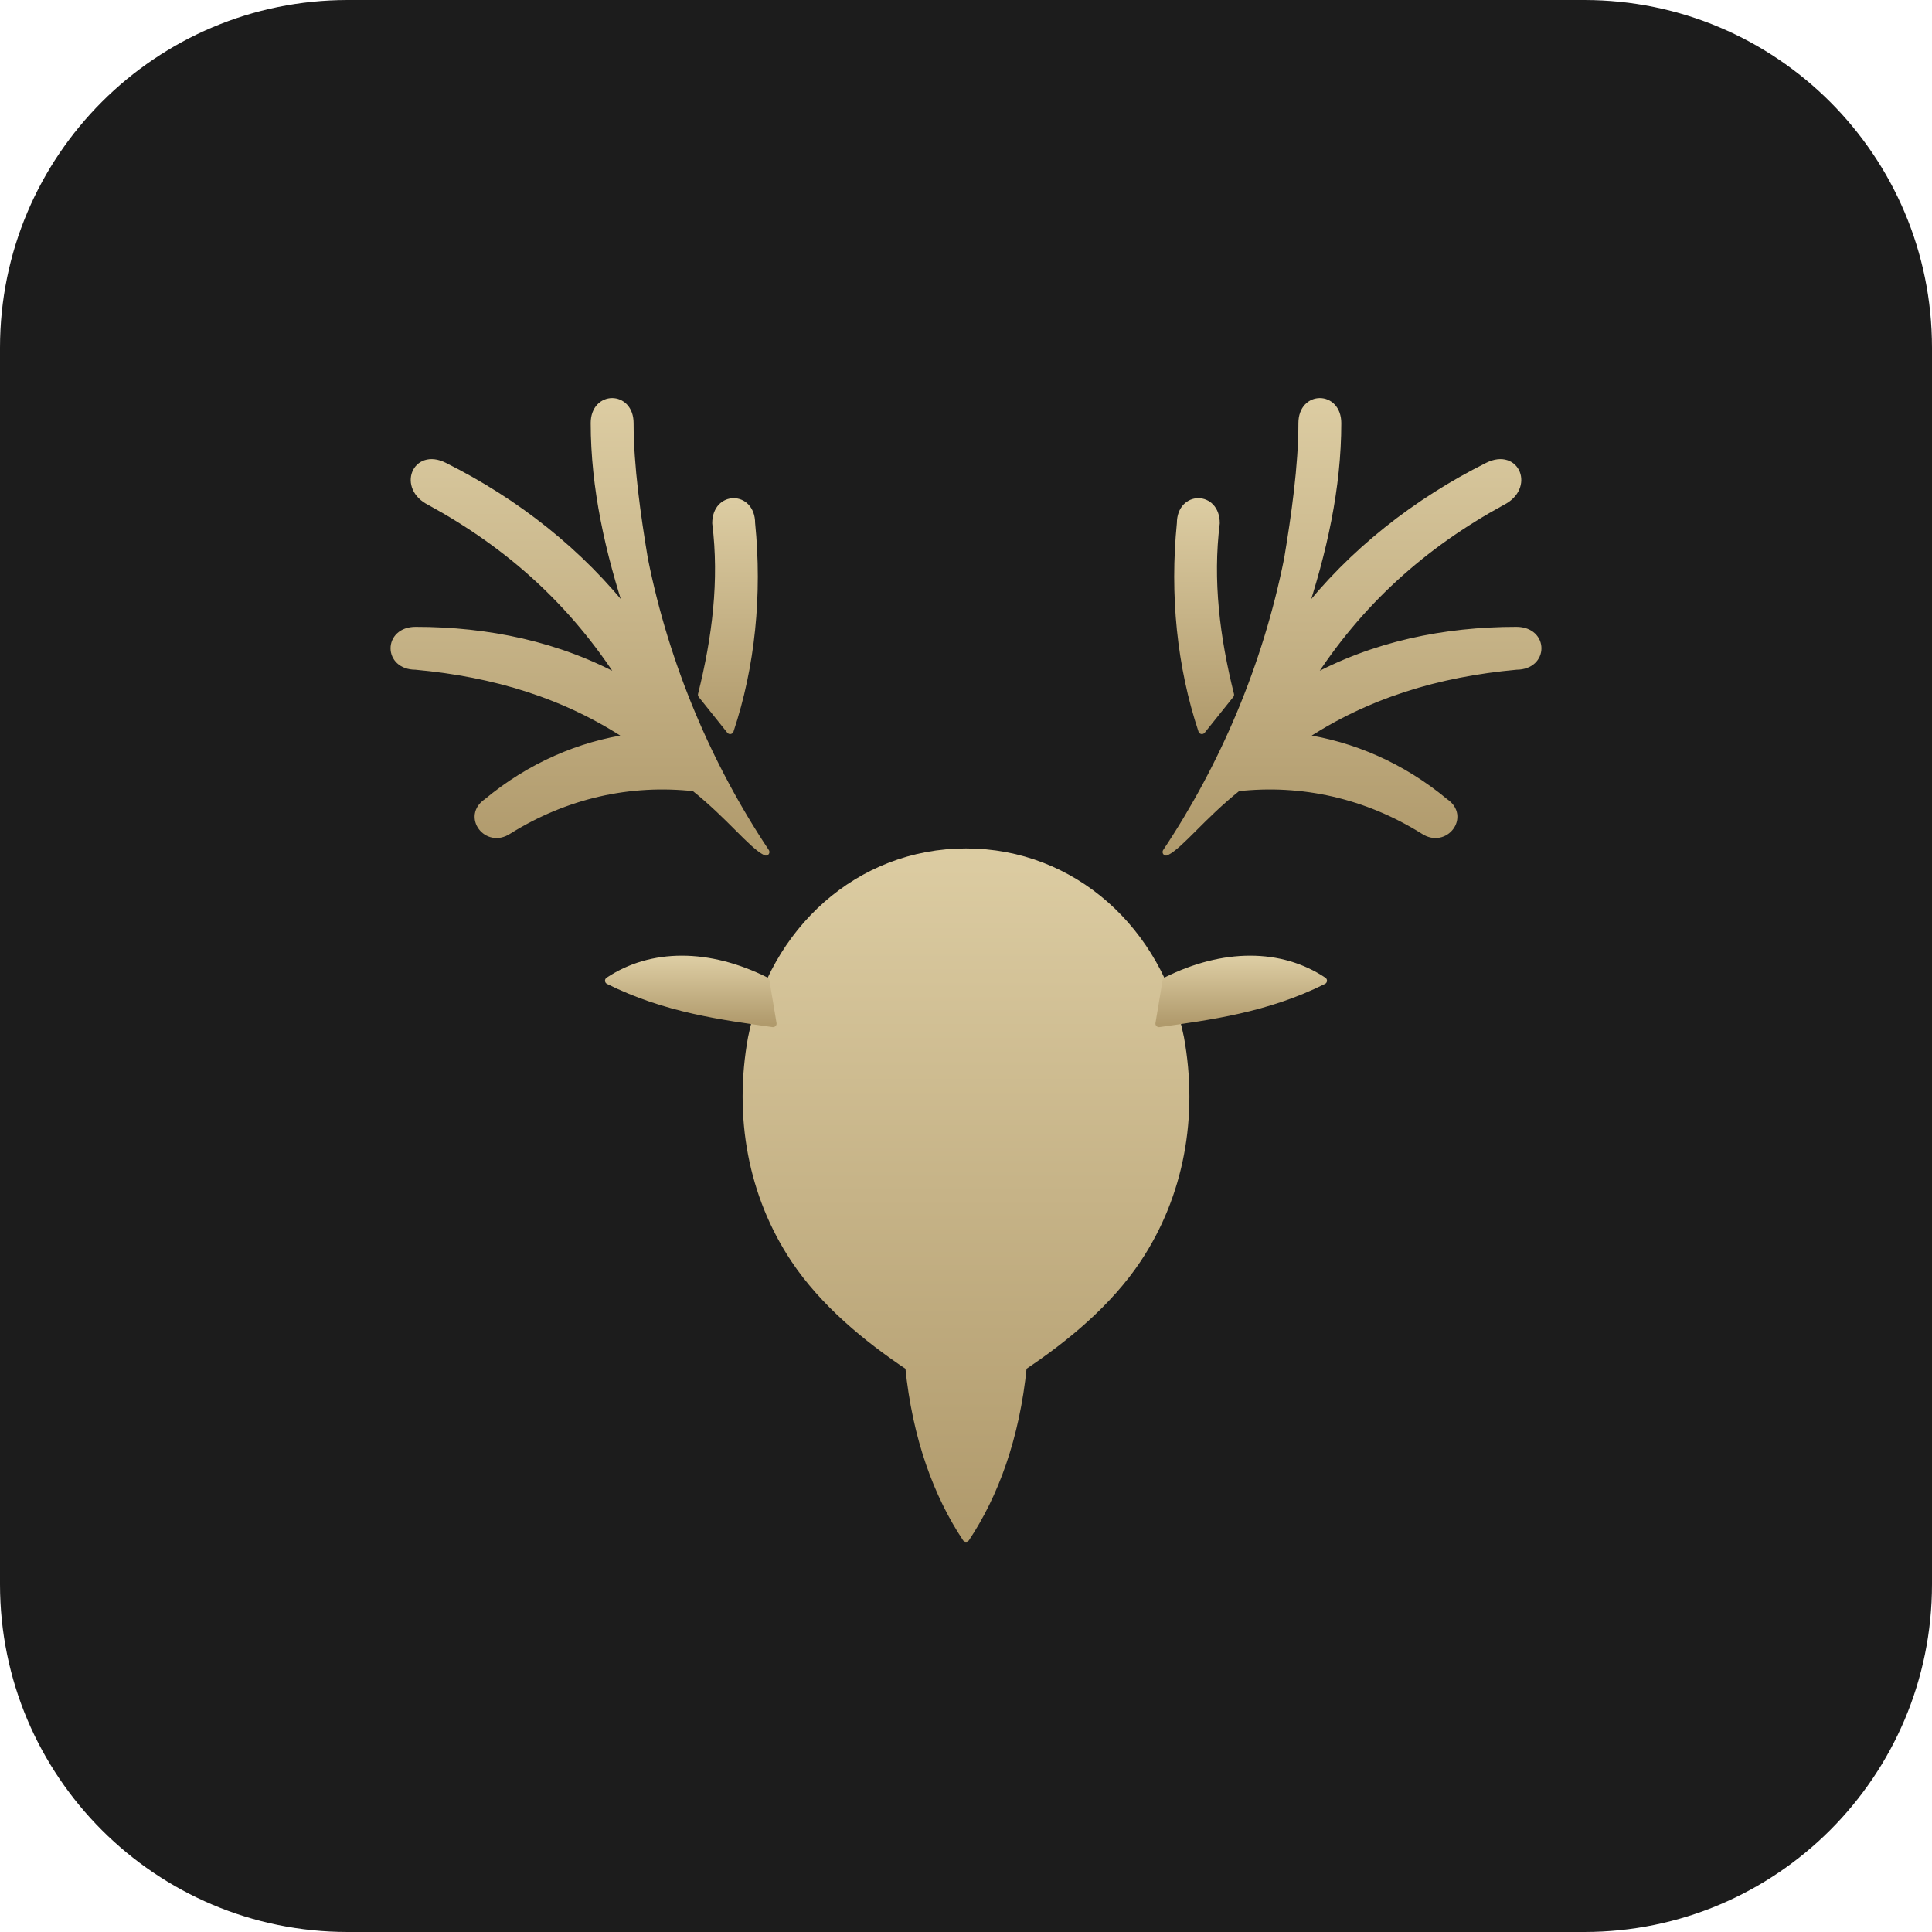
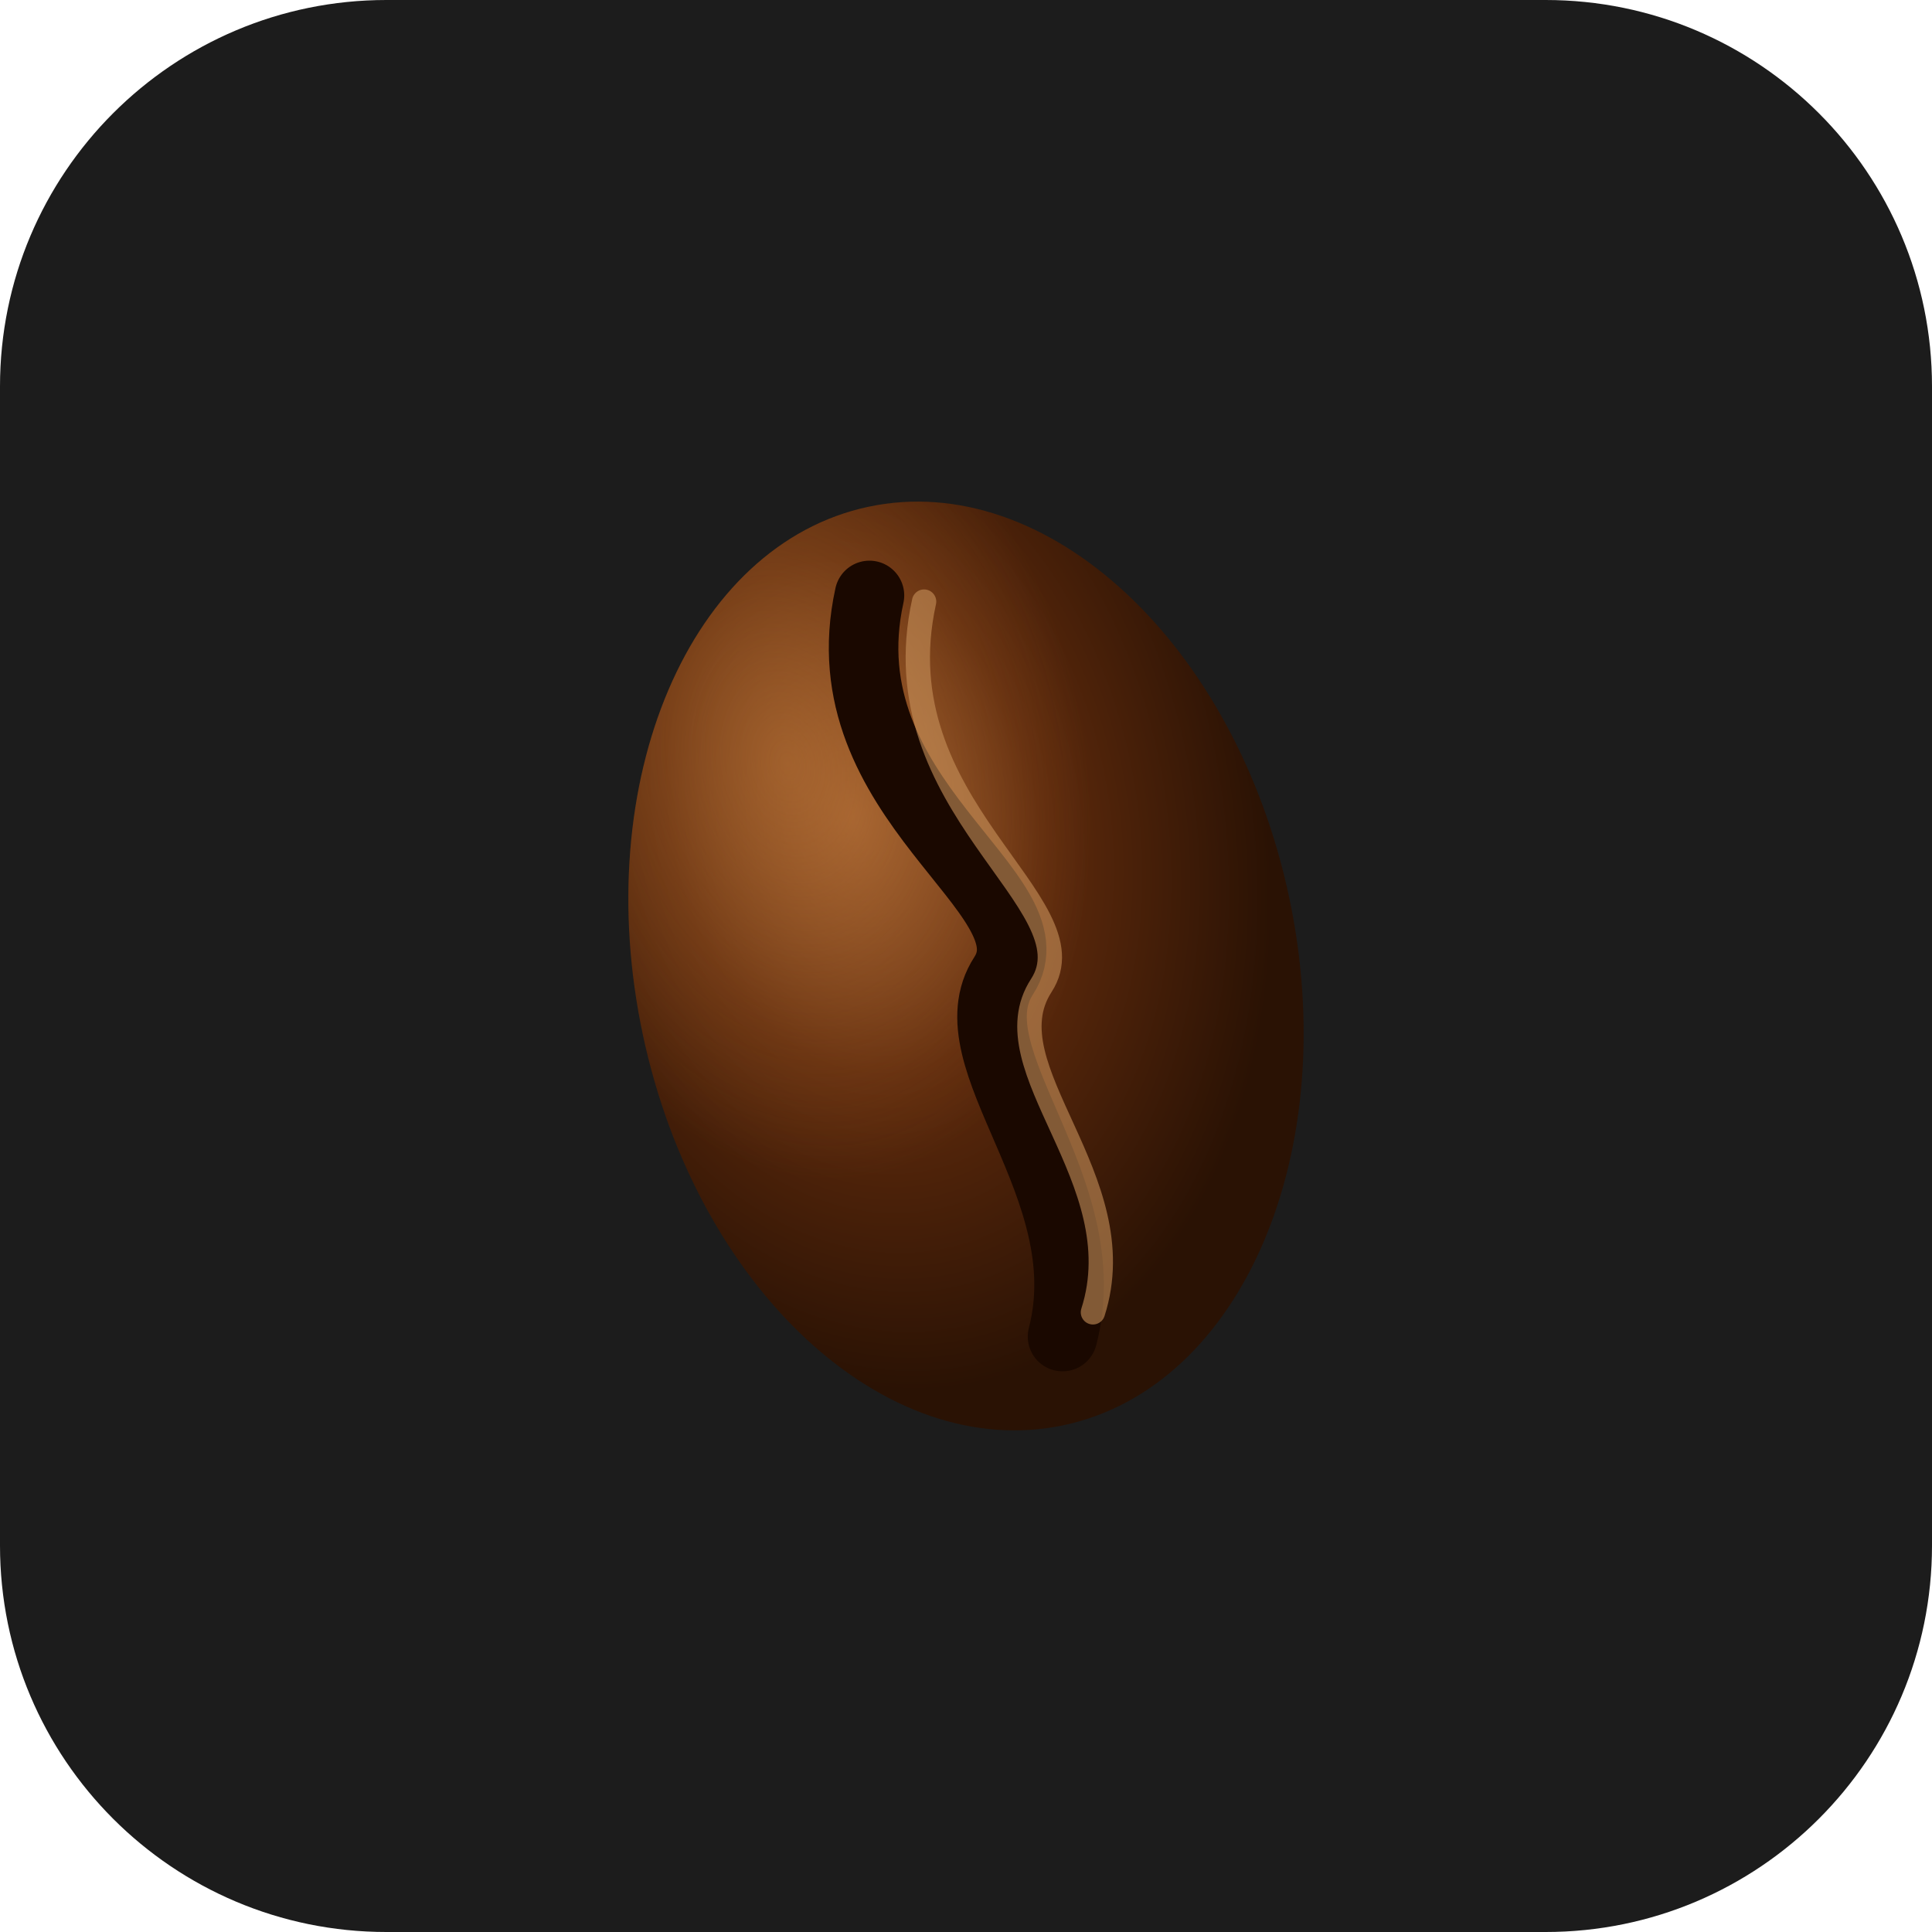
<svg xmlns="http://www.w3.org/2000/svg" viewBox="0 0 200 200" role="img" aria-label="Kaffeine mark">
-   <rect width="200" height="200" rx="36" fill="#1c1c1c" />
+   <rect width="200" height="200" rx="40" fill="#1c1c1c" />
  <defs>
-     <linearGradient id="g" x1="0" y1="0" x2="0" y2="1">
-       <stop offset="0" stop-color="#dccca2" />
-       <stop offset="1" stop-color="#b09a6c" />
-     </linearGradient>
+     <radialGradient id="b1" cx="38%" cy="32%" r="62%">
+       <stop offset="0%" stop-color="#9a5a2c" />
+       <stop offset="45%" stop-color="#5E2A0C" />
+       <stop offset="100%" stop-color="#2A1204" />
+     </radialGradient>
+     <radialGradient id="b2" cx="30%" cy="25%" r="45%">
+       <stop offset="0%" stop-color="#C07A3A" stop-opacity="0.5" />
+       <stop offset="100%" stop-color="#C07A3A" stop-opacity="0" />
+     </radialGradient>
  </defs>
-   <g fill="url(#g)" stroke="url(#g)" stroke-width="1" stroke-linejoin="round" stroke-linecap="round" transform="translate(-107.2,-22.8) scale(0.74)">
-     <path d="M252 150 C244 138 238 124 235 109 C234 103 233 96 233 90 C233 86 228 86 228 90 C228 99 230 108 233 117 C226 108 217 101 207 96 C203 94 201 99 205 101 C216 107 225 115 232 126 C223 121 213 119 203 119 C199 119 199 124 203 124 C214 125 224 128 233 134 C226 135 219 138 213 143 C210 145 213 149 216 147 C224 142 233 140 242 141 C247 145 250 149 252 150 Z" />
-     <path d="M243 128 C245 120 246 112 245 104 C245 100 250 100 250 104 C251 114 250 124 247 133 Z" />
-     <path d="M308 150 C316 138 322 124 325 109 C326 103 327 96 327 90 C327 86 332 86 332 90 C332 99 330 108 327 117 C334 108 343 101 353 96 C357 94 359 99 355 101 C344 107 335 115 328 126 C337 121 347 119 357 119 C361 119 361 124 357 124 C346 125 336 128 327 134 C334 135 341 138 347 143 C350 145 347 149 344 147 C336 142 327 140 318 141 C313 145 310 149 308 150 Z" />
-     <path d="M317 128 C315 120 314 112 315 104 C315 100 310 100 310 104 C309 114 310 124 313 133 Z" />
-     <path d="M280 150 C265 150 253 161 250 176 C248 187 250 198 256 207 C260 213 266 218 272 222 C273 232 276 240 280 246 C284 240 287 232 288 222 C294 218 300 213 304 207 C310 198 312 187 310 176 C307 161 295 150 280 150 Z" />
-     <path d="M252 168 C244 164 236 164 230 168 C238 172 246 173 253 174 Z" />
-     <path d="M308 168 C316 164 324 164 330 168 C322 172 314 173 307 174 Z" />
+   <g transform="translate(100,100) rotate(-12) scale(3.6)">
+     <ellipse rx="9.5" ry="13.5" fill="url(#b1)" />
+     <ellipse rx="9.5" ry="13.5" fill="url(#b2)" />
+     <path d="M-0.5-11 C-3-5.5,3-1.5,1,0.5 C-1,2.5,2.5,7,0.5,11" stroke="#1A0800" stroke-width="2" fill="none" stroke-linecap="round" />
+     <path d="M1-10.5 C-1.5-5,4-1,2,1 C0,3,3.5,7,1.5,10.5" stroke="#C8915A" stroke-width="0.7" fill="none" stroke-linecap="round" opacity="0.6" />
  </g>
</svg>
